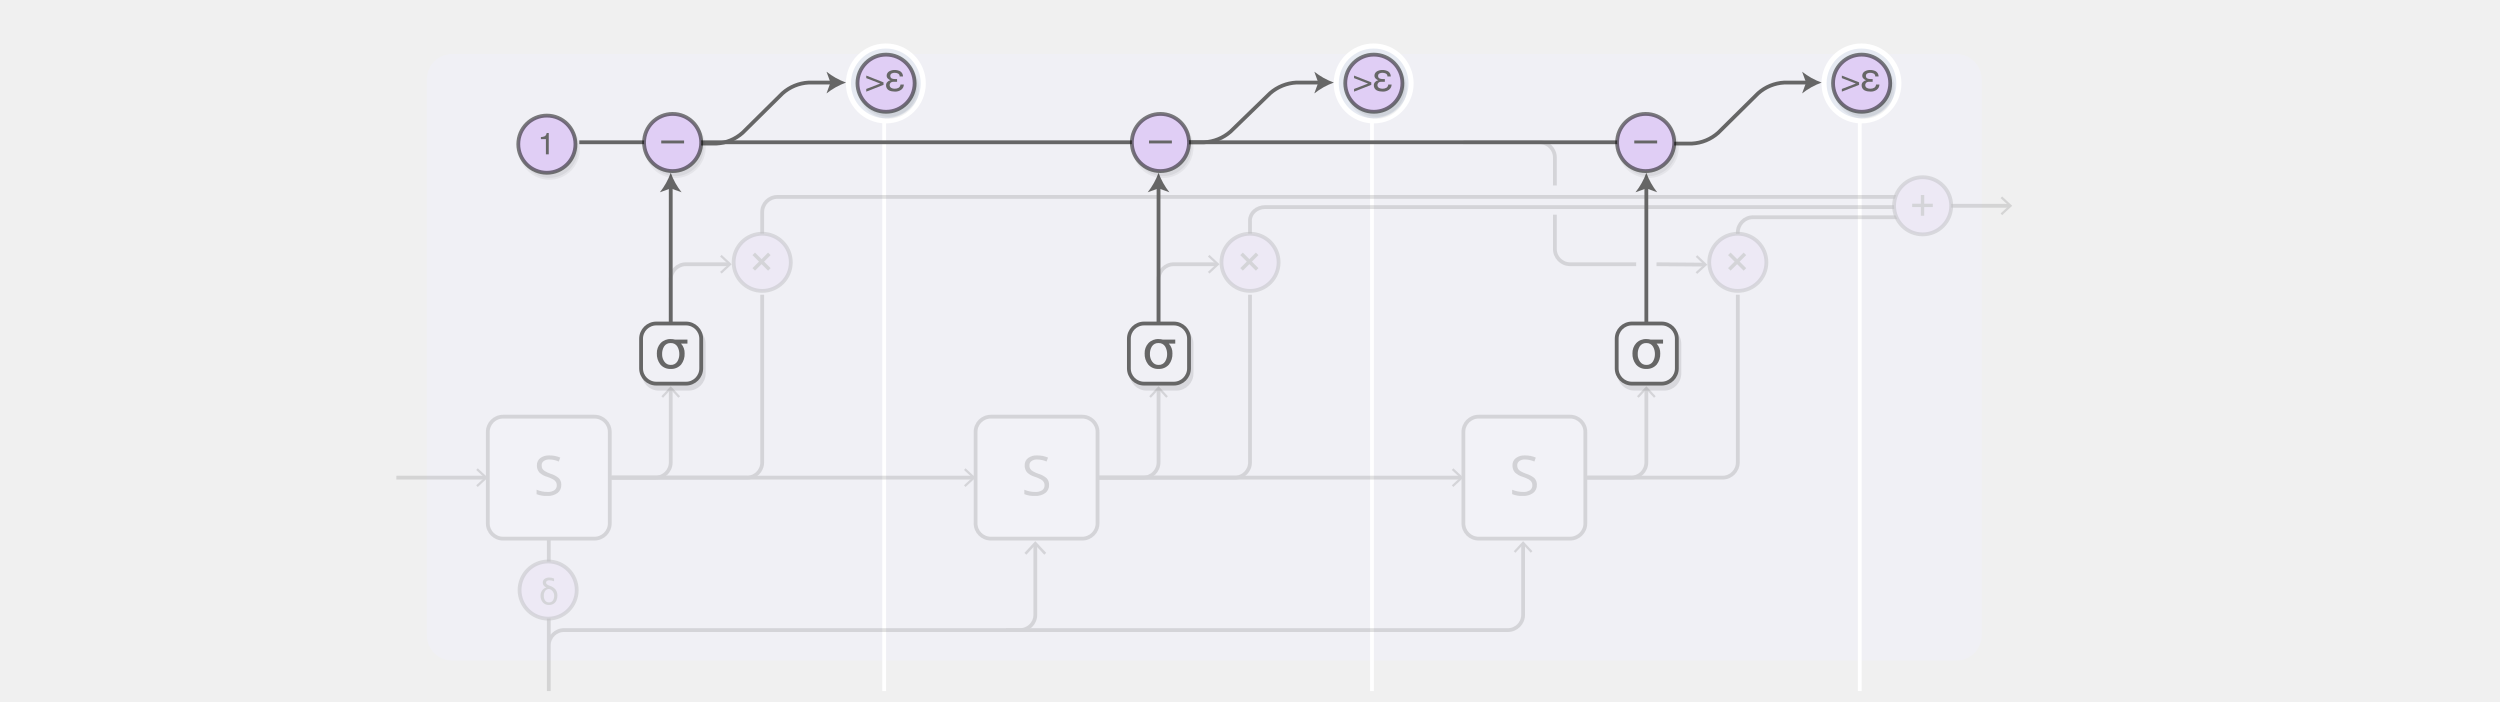
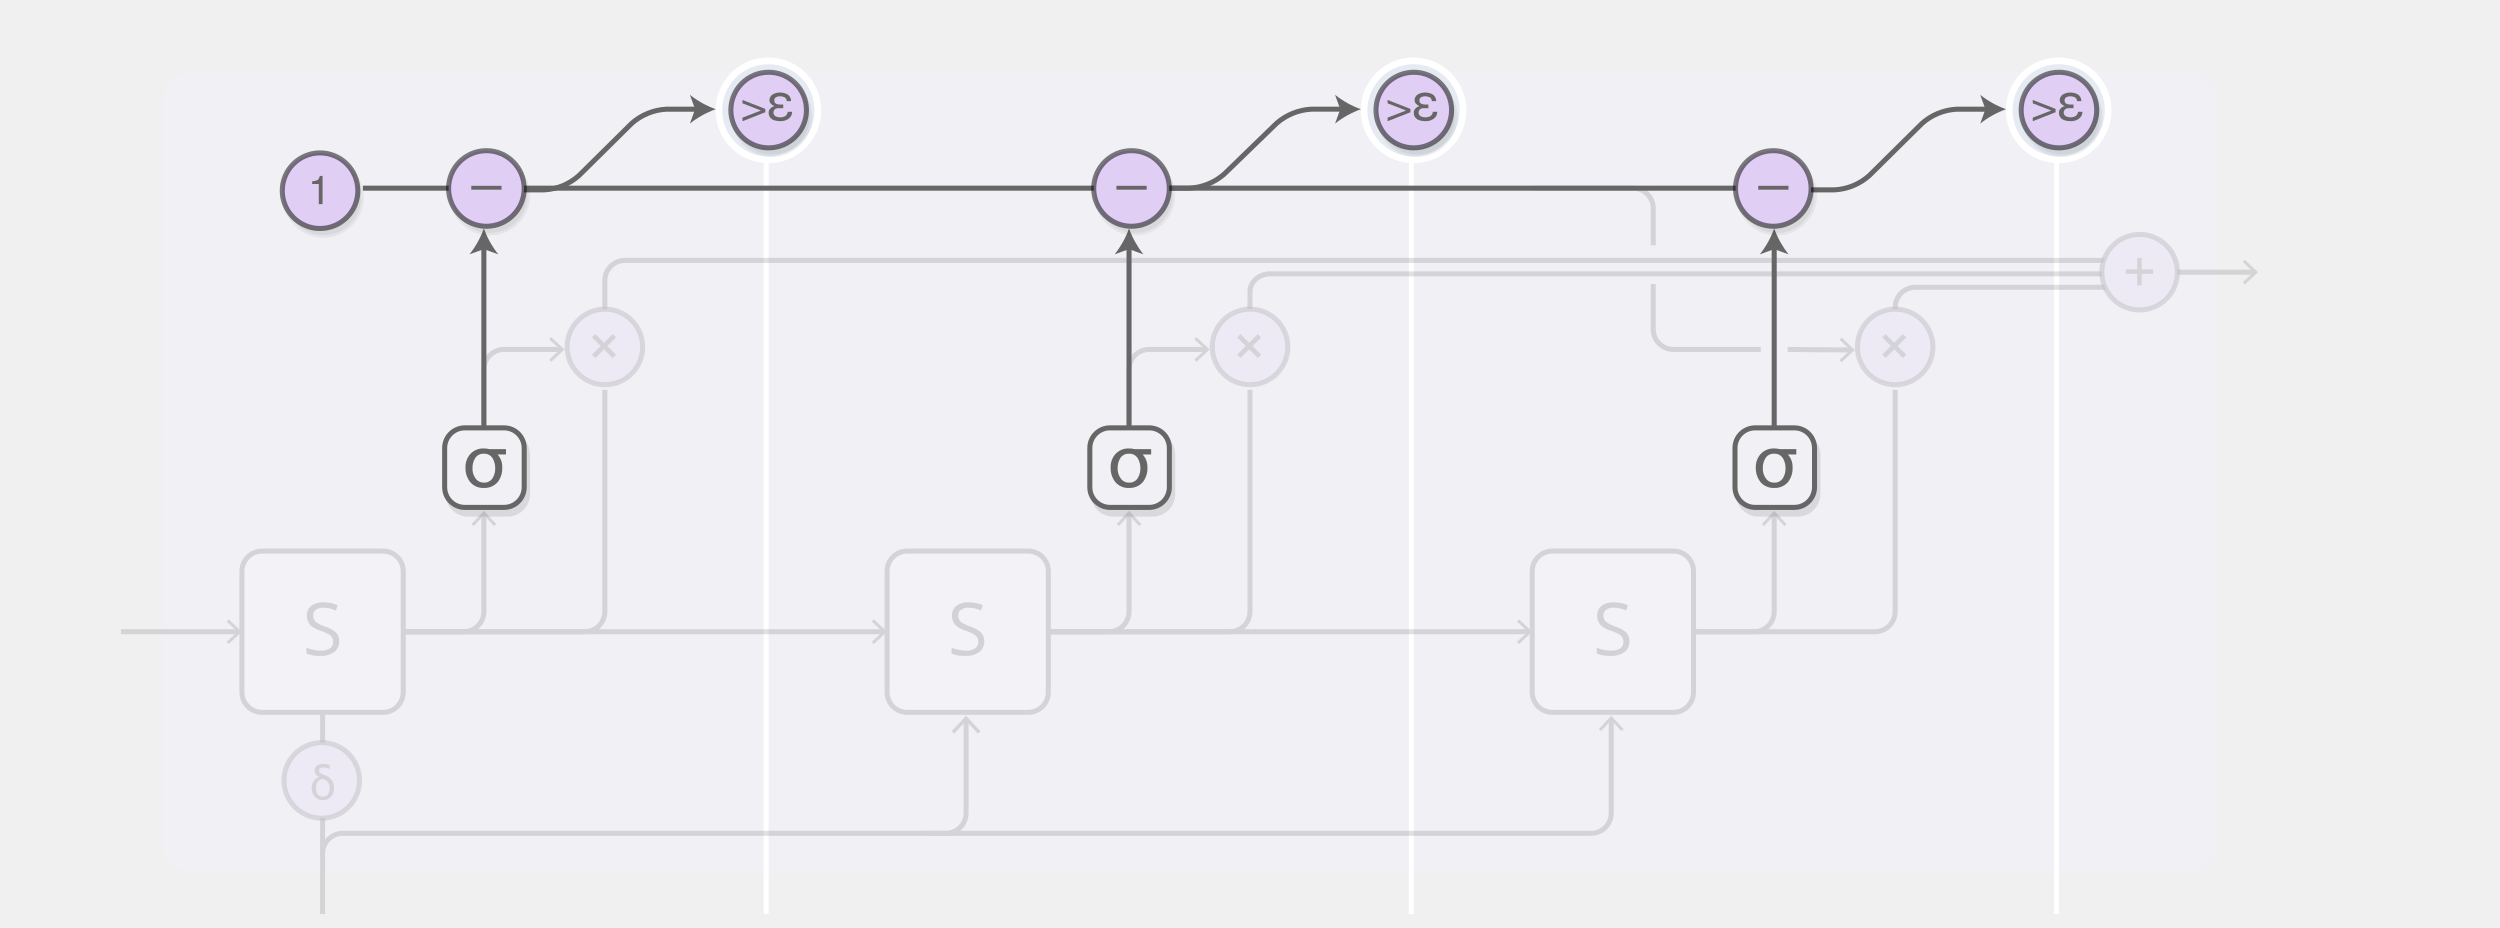
- <svg xmlns="http://www.w3.org/2000/svg" xmlns:xlink="http://www.w3.org/1999/xlink" id="background" width="984" height="276" viewBox="0 0 984 276">
+ <svg xmlns="http://www.w3.org/2000/svg" xmlns:xlink="http://www.w3.org/1999/xlink" id="background" viewBox="0 0 744 276">
  <defs>
    <symbol id="op-bg" data-name="op-bg" viewBox="0 0 24 24">
      <circle cx="12" cy="12" r="11.25" fill="#e0cef5" stroke="#000" stroke-miterlimit="10" stroke-opacity="0.5" stroke-width="1.5" />
    </symbol>
    <symbol id="op-sum" data-name="op-sum" viewBox="0 0 24 24">
      <use id="op-bg-3" data-name="op-bg" width="24" height="24" xlink:href="#op-bg" />
      <path d="M7.88,12.5V11.18h3.41V7.75h1.34v3.43H16V12.5H12.62v3.42H11.29V12.5H7.88Z" fill="#666" />
    </symbol>
    <symbol id="op-x" data-name="op-x" viewBox="0 0 24 24">
      <use id="op-bg-6" data-name="op-bg" width="24" height="24" xlink:href="#op-bg" />
      <path d="M9.16,15.28l-1-1,2.56-2.56L8.16,9.16l1-1,2.58,2.58L14.3,8.17l1,1-2.56,2.56,2.57,2.57-1,1-2.57-2.57Z" fill="#666" />
    </symbol>
    <symbol id="rnn-bg" data-name="rnn-bg" viewBox="0 0 49.5 49.5">
      <rect x="0.75" y="0.75" width="48" height="48" rx="6" ry="6" fill="#fff" fill-opacity="0.8" stroke="#666" stroke-width="1.5" />
    </symbol>
    <symbol id="rnn-s" data-name="rnn-s" viewBox="0 0 49.5 49.5">
      <use id="rnn-bg-3" data-name="rnn-bg" width="49.5" height="49.5" xlink:href="#rnn-bg" />
      <path d="M29.68,27.61a3.81,3.81,0,0,1-1.49,3.2,6.46,6.46,0,0,1-4,1.15,10.1,10.1,0,0,1-4.25-.71V29.51a11.16,11.16,0,0,0,2.08.64,10.92,10.92,0,0,0,2.23.23,4.49,4.49,0,0,0,2.72-.69,2.25,2.25,0,0,0,.92-1.91,2.45,2.45,0,0,0-.32-1.32,3,3,0,0,0-1.08-1,15.14,15.14,0,0,0-2.31-1A7.38,7.38,0,0,1,21,22.68a4.06,4.06,0,0,1-.93-2.77A3.45,3.45,0,0,1,21.45,17,5.61,5.61,0,0,1,25,16a10.54,10.54,0,0,1,4.26.85l-0.56,1.57A9.63,9.63,0,0,0,25,17.6a3.62,3.62,0,0,0-2.24.62,2,2,0,0,0-.81,1.71,2.62,2.62,0,0,0,.3,1.32,2.8,2.8,0,0,0,1,.95,12.47,12.47,0,0,0,2.16,1A8.56,8.56,0,0,1,28.76,25,3.68,3.68,0,0,1,29.68,27.61Z" fill="#5b5b5b" />
    </symbol>
    <symbol id="op-sum_2" data-name="op-sum 2" viewBox="0 0 24 24">
      <use width="24" height="24" xlink:href="#op-bg" />
      <path d="M9.88,9.08a1.77,1.77,0,0,1,.69-1.47,3,3,0,0,1,1.89-.54,4.84,4.84,0,0,1,1.87.38v1.1a5.22,5.22,0,0,0-1.88-.4,1.57,1.57,0,0,0-.93.25,0.78,0.78,0,0,0-.35.67q0,0.74,1.51,1.26a4.6,4.6,0,0,1,2.22,1.44A3.75,3.75,0,0,1,15.64,14v0.27a4.23,4.23,0,0,1-.4,1.87,3,3,0,0,1-1.15,1.28,3.29,3.29,0,0,1-1.74.45,3.08,3.08,0,0,1-2.42-1A3.86,3.86,0,0,1,9,14.22V14.13a3.42,3.42,0,0,1,.64-2A2.76,2.76,0,0,1,11.29,11v0a2.36,2.36,0,0,1-1-.75A1.76,1.76,0,0,1,9.88,9.08Zm0.42,5.2a3,3,0,0,0,.55,1.89,1.8,1.8,0,0,0,1.49.69,1.79,1.79,0,0,0,1.48-.69,3.23,3.23,0,0,0,.55-2,2.67,2.67,0,0,0-.58-1.67,2.35,2.35,0,0,0-1.43-.92,1.81,1.81,0,0,0-1.49.7A3.19,3.19,0,0,0,10.3,14.28Z" fill="#666" />
    </symbol>
    <symbol id="op-halo" data-name="op-halo" viewBox="0 0 31.45 31.45">
      <circle cx="15.73" cy="15.73" r="14.73" fill="#e6eaf2" stroke="#fff" stroke-miterlimit="10" stroke-width="2" />
    </symbol>
    <symbol id="op-sum_5" data-name="op-sum 5" viewBox="0 0 24 24">
      <use id="op-bg-17" data-name="op-bg" width="24" height="24" xlink:href="#op-bg" />
      <g>
        <path d="M11,12.65L4.21,15.32V14.26l5.51-2.12L4.21,10V9L11,11.66v1Z" fill="#666" />
        <path d="M16.34,11.45H15.48q-0.37,0-.73,0a1.84,1.84,0,0,0-.66.17,1,1,0,0,0-.46.42,1.19,1.19,0,0,0-.21.73,1.13,1.13,0,0,0,.2.67,1.4,1.4,0,0,0,.46.43,2.73,2.73,0,0,0,1.33.3,3,3,0,0,0,1.54-.37,1.66,1.66,0,0,0,.73-1.28H19a2.55,2.55,0,0,1-1.09,2.09,4,4,0,0,1-2.32.7,7.39,7.39,0,0,1-1.28-.11,4.23,4.23,0,0,1-1.17-.38A2.21,2.21,0,0,1,12,12.79a1.72,1.72,0,0,1,.55-1.3,2.33,2.33,0,0,1,1.2-.66v0a2.71,2.71,0,0,1-1.07-.69A1.56,1.56,0,0,1,12.24,9a1.8,1.8,0,0,1,.3-1,2,2,0,0,1,.74-0.69,4.19,4.19,0,0,1,2-.52,4.65,4.65,0,0,1,2.34.55,2.37,2.37,0,0,1,1.05,2H17.36a1.21,1.21,0,0,0-.64-1.15,3.21,3.21,0,0,0-1.36-.29,2.53,2.53,0,0,0-1.1.24,1,1,0,0,0-.58,1,1,1,0,0,0,.58,1,2.79,2.79,0,0,0,1.2.22h0.88v1.16Z" fill="#666" />
      </g>
    </symbol>
    <symbol id="op-sum_3" data-name="op-sum 3" viewBox="0 0 24 24">
      <use id="op-bg-20" data-name="op-bg" width="24" height="24" xlink:href="#op-bg" />
      <path d="M9.65,10V9.21a4.3,4.3,0,0,0,1.59-.37,1.83,1.83,0,0,0,.67-1.23h0.83V16H11.62V10h-2Z" fill="#666" />
    </symbol>
    <symbol id="op-sum_4" data-name="op-sum 4" viewBox="0 0 24 24">
      <use id="op-bg-29" data-name="op-bg" width="24" height="24" xlink:href="#op-bg" />
      <path d="M7.51,11.21h9v1.15h-9V11.21Z" fill="#666" />
    </symbol>
    <symbol id="rnn-sigma" data-name="rnn-sigma" viewBox="0 0 25.17 25.17">
      <rect x="0.75" y="0.75" width="23.67" height="23.67" rx="6" ry="6" fill="#f0f0f5" stroke="#666" stroke-width="1.5" />
      <path d="M19,8.67H16.48a5.39,5.39,0,0,1,1.41,3.87,6.62,6.62,0,0,1-1.37,4.36,5.13,5.13,0,0,1-4.11,1.73,5,5,0,0,1-4.09-1.78,6.66,6.66,0,0,1-1.37-4.32,5.73,5.73,0,0,1,1.5-4.07,5.22,5.22,0,0,1,4-1.58,6.18,6.18,0,0,1,1.67.21H19V8.67ZM15.8,12.78a5.89,5.89,0,0,0-.74-2.92,2.87,2.87,0,0,0-2.65-1.41A2.86,2.86,0,0,0,9.8,9.79a5.53,5.53,0,0,0-.77,3,4.82,4.82,0,0,0,.91,3,2.89,2.89,0,0,0,2.47,1.26A2.88,2.88,0,0,0,15,15.74,5.37,5.37,0,0,0,15.8,12.78Z" fill="#666" />
    </symbol>
  </defs>
-   <rect x="168" y="21.25" width="612" height="238.75" rx="10" ry="10" fill="#f0f0f5" />
-   <line x1="348" y1="47" x2="348" y2="272" stroke="#fff" stroke-miterlimit="10" stroke-width="1.5" />
-   <line x1="540" y1="47" x2="540" y2="272" stroke="#fff" stroke-miterlimit="10" stroke-width="1.5" />
-   <line x1="732" y1="47" x2="732" y2="272" stroke="#fff" stroke-miterlimit="10" stroke-width="1.5" />
+   <rect x="48" y="21.25" width="612" height="238.75" rx="10" ry="10" fill="#f0f0f5" />
+   <line x1="228" y1="47" x2="228" y2="272" stroke="#fff" stroke-miterlimit="10" stroke-width="1.5" />
+   <line x1="420" y1="47" x2="420" y2="272" stroke="#fff" stroke-miterlimit="10" stroke-width="1.5" />
+   <line x1="612" y1="47" x2="612" y2="272" stroke="#fff" stroke-miterlimit="10" stroke-width="1.5" />
  <g opacity="0.2">
    <g>
-       <path d="M396,248H593.5a6,6,0,0,0,6-6V214" fill="none" stroke="#666" stroke-miterlimit="10" stroke-width="1.5" />
-       <polygon points="603.18 216.96 602.52 217.57 599.5 214.32 596.48 217.57 595.82 216.96 599.5 213 603.18 216.96" fill="#666" />
-     </g>
-     <g>
-       <path d="M407.5,214.14V242a6,6,0,0,1-6,6H222a6,6,0,0,0-6,6v18h0V212" fill="none" stroke="#666" stroke-miterlimit="10" stroke-width="1.5" />
-       <polygon points="403.21 217.62 403.98 218.33 407.5 214.54 411.02 218.33 411.79 217.62 407.5 213 403.21 217.62" fill="#666" />
-     </g>
-     <g>
-       <line x1="156" y1="188" x2="191.02" y2="188" fill="none" stroke="#666" stroke-miterlimit="10" stroke-width="1.5" />
-       <polygon points="188.04 191.68 187.43 191.02 190.68 188 187.43 184.98 188.04 184.32 192 188 188.04 191.68" fill="#666" />
-     </g>
-     <g>
-       <line x1="762" y1="81" x2="791.02" y2="81" fill="none" stroke="#666" stroke-miterlimit="10" stroke-width="1.5" />
-       <polygon points="788.04 84.68 787.43 84.02 790.68 81 787.43 77.98 788.04 77.32 792 81 788.04 84.68" fill="#666" />
-     </g>
-     <g>
-       <line x1="240" y1="188" x2="383.02" y2="188" fill="none" stroke="#666" stroke-miterlimit="10" stroke-width="1.5" />
-       <polygon points="380.04 191.68 379.43 191.02 382.68 188 379.43 184.98 380.04 184.32 384 188 380.04 191.68" fill="#666" />
-     </g>
-     <g>
-       <line x1="432" y1="188" x2="575.02" y2="188" fill="none" stroke="#666" stroke-miterlimit="10" stroke-width="1.5" />
-       <polygon points="572.04 191.68 571.43 191.02 574.68 188 571.43 184.98 572.04 184.32 576 188 572.04 191.68" fill="#666" />
-     </g>
-     <g>
-       <path d="M240,188h18a6,6,0,0,0,6-6V153" fill="none" stroke="#666" stroke-miterlimit="10" stroke-width="1.5" />
-       <polygon points="267.68 155.96 267.02 156.57 264 153.32 260.98 156.57 260.32 155.96 264 152 267.68 155.96" fill="#666" />
-     </g>
-     <g>
-       <path d="M432,188h18a6,6,0,0,0,6-6V153" fill="none" stroke="#666" stroke-miterlimit="10" stroke-width="1.5" />
-       <polygon points="459.68 155.96 459.02 156.57 456 153.32 452.98 156.57 452.32 155.96 456 152 459.68 155.96" fill="#666" />
-     </g>
-     <g>
-       <path d="M624,188h18a6,6,0,0,0,6-6V153" fill="none" stroke="#666" stroke-miterlimit="10" stroke-width="1.5" />
-       <polygon points="651.68 155.96 651.02 156.57 648 153.32 644.98 156.57 644.32 155.96 648 152 651.68 155.96" fill="#666" />
-     </g>
-     <path d="M240,188h54a6,6,0,0,0,6-6V116" fill="none" stroke="#666" stroke-miterlimit="10" stroke-width="1.5" />
-     <path d="M432,188h54a6,6,0,0,0,6-6V116" fill="none" stroke="#666" stroke-miterlimit="10" stroke-width="1.5" />
-     <path d="M624,188h54a6,6,0,0,0,6-6V116" fill="none" stroke="#666" stroke-miterlimit="10" stroke-width="1.5" />
-     <g>
-       <path d="M264,140V110a6,6,0,0,1,6-6h17" fill="none" stroke="#666" stroke-miterlimit="10" stroke-width="1.5" />
-       <polygon points="284.04 107.68 283.43 107.02 286.68 104 283.43 100.98 284.04 100.32 288 104 284.04 107.68" fill="#666" />
-     </g>
-     <g>
-       <path d="M456,140V110a6,6,0,0,1,6-6h17" fill="none" stroke="#666" stroke-miterlimit="10" stroke-width="1.5" />
-       <polygon points="476.04 107.68 475.43 107.02 478.68 104 475.43 100.98 476.04 100.32 480 104 476.04 107.68" fill="#666" />
-     </g>
-     <path d="M300,92V83.5a6,6,0,0,1,6-6H756" fill="none" stroke="#666" stroke-miterlimit="10" stroke-width="1.5" />
-     <path d="M492,92V86.75c0-2.89,2.7-5.25,6-5.25H756" fill="none" stroke="#666" stroke-miterlimit="10" stroke-width="1.5" />
-     <path d="M684,107V91.5a6,6,0,0,1,6-6h66" fill="none" stroke="#666" stroke-miterlimit="10" stroke-width="1.5" />
-     <g>
-       <line x1="652" y1="104" x2="671.02" y2="104.16" fill="none" stroke="#666" stroke-miterlimit="10" stroke-width="1.5" />
-       <polygon points="668.01 107.81 667.4 107.15 670.68 104.15 667.45 101.11 668.07 100.45 672 104.17 668.01 107.81" fill="#666" />
-     </g>
-     <path d="M612,84.5V98a6,6,0,0,0,6,6h26" fill="none" stroke="#666" stroke-miterlimit="10" stroke-width="1.5" />
-     <path d="M576,56h30a6,6,0,0,1,6,6V73" fill="none" stroke="#666" stroke-miterlimit="10" stroke-width="1.5" />
-     <use id="op-sum-3" data-name="op-sum" width="24" height="24" transform="translate(744.75 69)" xlink:href="#op-sum" />
-     <use width="24" height="24" transform="translate(288.01 91.25)" xlink:href="#op-x" />
-     <use width="49.5" height="49.5" transform="translate(191.25 163.25)" xlink:href="#rnn-s" />
-     <use width="24" height="24" transform="translate(480.01 91.25)" xlink:href="#op-x" />
-     <use width="49.5" height="49.5" transform="translate(383.24 163.25)" xlink:href="#rnn-s" />
-     <use id="op-x-7" data-name="op-x" width="24" height="24" transform="translate(672 91.25)" xlink:href="#op-x" />
-     <use width="49.5" height="49.5" transform="translate(575.24 163.25)" xlink:href="#rnn-s" />
-     <use width="24" height="24" transform="translate(203.75 220.25)" xlink:href="#op-sum_2" />
-   </g>
-   <line x1="228" y1="56" x2="648" y2="56" fill="none" stroke="#666" stroke-miterlimit="10" stroke-width="1.5" />
-   <use id="op-halo-3" data-name="op-halo" width="31.45" height="31.45" transform="translate(332.94 17.11)" xlink:href="#op-halo" />
-   <use id="op-halo-6" data-name="op-halo" width="31.45" height="31.45" transform="translate(524.94 17.11)" xlink:href="#op-halo" />
-   <use id="op-halo-9" data-name="op-halo" width="31.45" height="31.45" transform="translate(716.94 17.11)" xlink:href="#op-halo" />
-   <g>
-     <g opacity="0.1">
-       <circle cx="349.75" cy="34.75" r="11.25" />
-       <circle cx="349.75" cy="34.75" r="11.25" fill="none" stroke="#000" stroke-miterlimit="10" stroke-width="1.5" opacity="0.5" />
-       <path d="M348.71,35.39L342,38.07V37l5.51-2.12L342,32.78V31.72l6.75,2.68v1Z" />
-       <path d="M354.09,34.2h-0.85q-0.37,0-.73,0a1.84,1.84,0,0,0-.66.17,1,1,0,0,0-.46.42,1.19,1.19,0,0,0-.21.73,1.13,1.13,0,0,0,.2.67,1.4,1.4,0,0,0,.46.43,2.73,2.73,0,0,0,1.33.3,3,3,0,0,0,1.54-.37,1.66,1.66,0,0,0,.73-1.28h1.34a2.55,2.55,0,0,1-1.09,2.09,4,4,0,0,1-2.32.7,7.39,7.39,0,0,1-1.28-.11,4.23,4.23,0,0,1-1.17-.38,2.21,2.21,0,0,1-1.18-2.08,1.72,1.72,0,0,1,.55-1.3,2.33,2.33,0,0,1,1.2-.66v0a2.71,2.71,0,0,1-1.07-.69,1.56,1.56,0,0,1-.43-1.14,1.8,1.8,0,0,1,.3-1A2,2,0,0,1,351,30a4.19,4.19,0,0,1,2-.52,4.65,4.65,0,0,1,2.34.55,2.37,2.37,0,0,1,1.05,2h-1.34a1.21,1.21,0,0,0-.64-1.15,3.21,3.21,0,0,0-1.36-.29,2.53,2.53,0,0,0-1.1.24,1,1,0,0,0-.58,1,1,1,0,0,0,.58,1,2.79,2.79,0,0,0,1.2.22h0.88V34.2Z" />
-     </g>
-     <use width="24" height="24" transform="translate(336.75 20.75)" xlink:href="#op-sum_5" />
-   </g>
-   <g>
-     <g opacity="0.1">
-       <circle cx="216.25" cy="58.75" r="11.25" />
-       <circle cx="216.25" cy="58.75" r="11.25" fill="none" stroke="#000" stroke-miterlimit="10" stroke-width="1.5" opacity="0.5" />
-       <path d="M213.9,56.77V56a4.3,4.3,0,0,0,1.59-.37,1.83,1.83,0,0,0,.67-1.23H217v8.36h-1.12V56.77h-2Z" />
-     </g>
-     <use width="24" height="24" transform="translate(203.25 44.75)" xlink:href="#op-sum_3" />
-   </g>
-   <g>
-     <g opacity="0.1">
-       <circle cx="541.74" cy="34.75" r="11.25" />
-       <circle cx="541.74" cy="34.75" r="11.25" fill="none" stroke="#000" stroke-miterlimit="10" stroke-width="1.5" opacity="0.5" />
-       <path d="M540.71,35.39L534,38.07V37l5.51-2.12L534,32.78V31.72l6.75,2.68v1Z" />
-       <path d="M546.08,34.2h-0.85q-0.37,0-.73,0a1.84,1.84,0,0,0-.66.17,1,1,0,0,0-.46.42,1.19,1.19,0,0,0-.21.73,1.13,1.13,0,0,0,.2.67,1.4,1.4,0,0,0,.46.43,2.73,2.73,0,0,0,1.33.3,3,3,0,0,0,1.54-.37,1.66,1.66,0,0,0,.73-1.28h1.34a2.55,2.55,0,0,1-1.09,2.09,4,4,0,0,1-2.32.7,7.39,7.39,0,0,1-1.28-.11,4.23,4.23,0,0,1-1.17-.38,2.21,2.21,0,0,1-1.18-2.08,1.72,1.72,0,0,1,.55-1.3,2.33,2.33,0,0,1,1.2-.66v0a2.71,2.71,0,0,1-1.07-.69,1.56,1.56,0,0,1-.43-1.14,1.8,1.8,0,0,1,.3-1A2,2,0,0,1,543,30a4.19,4.19,0,0,1,2-.52,4.65,4.65,0,0,1,2.34.55,2.37,2.37,0,0,1,1.05,2H547.1a1.21,1.21,0,0,0-.64-1.15,3.21,3.21,0,0,0-1.36-.29,2.53,2.53,0,0,0-1.1.24,1,1,0,0,0-.58,1,1,1,0,0,0,.58,1,2.79,2.79,0,0,0,1.2.22h0.88V34.2Z" />
-     </g>
-     <use width="24" height="24" transform="translate(528.74 20.75)" xlink:href="#op-sum_5" />
-   </g>
-   <g>
-     <g opacity="0.1">
-       <circle cx="733.74" cy="34.75" r="11.25" />
-       <circle cx="733.74" cy="34.75" r="11.25" fill="none" stroke="#000" stroke-miterlimit="10" stroke-width="1.5" opacity="0.5" />
-       <path d="M732.7,35.39l-6.75,2.67V37l5.51-2.12-5.51-2.11V31.72l6.75,2.68v1Z" />
-       <path d="M738.07,34.2h-0.85q-0.37,0-.73,0a1.84,1.84,0,0,0-.66.17,1,1,0,0,0-.46.42,1.19,1.19,0,0,0-.21.73,1.13,1.13,0,0,0,.2.67,1.4,1.4,0,0,0,.46.43,2.73,2.73,0,0,0,1.33.3,3,3,0,0,0,1.54-.37,1.66,1.66,0,0,0,.73-1.28h1.34a2.55,2.55,0,0,1-1.09,2.09,4,4,0,0,1-2.32.7,7.39,7.39,0,0,1-1.28-.11,4.23,4.23,0,0,1-1.17-.38,2.21,2.21,0,0,1-1.18-2.08,1.72,1.72,0,0,1,.55-1.3,2.33,2.33,0,0,1,1.2-.66v0a2.71,2.71,0,0,1-1.07-.69,1.56,1.56,0,0,1-.43-1.14,1.8,1.8,0,0,1,.3-1A2,2,0,0,1,735,30a4.19,4.19,0,0,1,2-.52,4.65,4.65,0,0,1,2.34.55,2.37,2.37,0,0,1,1.05,2H739.1a1.21,1.21,0,0,0-.64-1.15,3.21,3.21,0,0,0-1.36-.29,2.53,2.53,0,0,0-1.1.24,1,1,0,0,0-.58,1,1,1,0,0,0,.58,1,2.79,2.79,0,0,0,1.2.22h0.88V34.2Z" />
-     </g>
-     <use width="24" height="24" transform="translate(720.74 20.75)" xlink:href="#op-sum_5" />
-   </g>
-   <g>
-     <line x1="264" y1="140" x2="264" y2="73.43" fill="none" stroke="#666" stroke-miterlimit="10" stroke-width="1.5" />
-     <path d="M264,68a27.2,27.2,0,0,0,4.28,7.69L264,74.14l-4.28,1.55A27.17,27.17,0,0,0,264,68Z" fill="#666" />
-   </g>
-   <g>
-     <line x1="456" y1="140" x2="456" y2="73.43" fill="none" stroke="#666" stroke-miterlimit="10" stroke-width="1.5" />
-     <path d="M456,68a27.2,27.2,0,0,0,4.28,7.69L456,74.14l-4.28,1.55A27.18,27.18,0,0,0,456,68Z" fill="#666" />
-   </g>
-   <g>
-     <line x1="648" y1="140" x2="648" y2="73.43" fill="none" stroke="#666" stroke-miterlimit="10" stroke-width="1.5" />
-     <path d="M648,68a27.2,27.2,0,0,0,4.28,7.69L648,74.14l-4.28,1.55A27.18,27.18,0,0,0,648,68Z" fill="#666" />
-   </g>
-   <g>
-     <path d="M264,56.5h18a16.83,16.83,0,0,0,10.26-4.22L308,36.72a16.83,16.83,0,0,1,10.26-4.22h9.32" fill="none" stroke="#666" stroke-miterlimit="10" stroke-width="1.5" />
-     <path d="M333,32.5a27.2,27.2,0,0,0-7.69,4.28l1.55-4.28-1.55-4.28A27.17,27.17,0,0,0,333,32.5Z" fill="#666" />
-   </g>
-   <g>
-     <path d="M456,56h18a17.11,17.11,0,0,0,10.31-4.18l15.63-15.15a17.11,17.11,0,0,1,10.31-4.18h9.32" fill="none" stroke="#666" stroke-miterlimit="10" stroke-width="1.5" />
-     <path d="M525,32.5a27.2,27.2,0,0,0-7.69,4.28l1.55-4.28-1.55-4.28A27.17,27.17,0,0,0,525,32.5Z" fill="#666" />
-   </g>
-   <g>
-     <path d="M648,56.5h18a16.83,16.83,0,0,0,10.26-4.22L692,36.72a16.83,16.83,0,0,1,10.26-4.22h9.32" fill="none" stroke="#666" stroke-miterlimit="10" stroke-width="1.5" />
-     <path d="M717,32.5a27.2,27.2,0,0,0-7.69,4.28l1.55-4.28-1.55-4.28A27.17,27.17,0,0,0,717,32.5Z" fill="#666" />
-   </g>
-   <g>
-     <g opacity="0.1">
-       <circle cx="265.75" cy="58.09" r="11.25" />
-       <circle cx="265.75" cy="58.09" r="11.25" fill="none" stroke="#000" stroke-miterlimit="10" stroke-width="1.5" opacity="0.5" />
-       <path d="M261.26,57.3h9v1.15h-9V57.3Z" />
-     </g>
-     <use width="24" height="24" transform="translate(252.75 44.09)" xlink:href="#op-sum_4" />
-   </g>
-   <g>
-     <g opacity="0.1">
-       <circle cx="648.74" cy="58.09" r="11.25" />
-       <circle cx="648.74" cy="58.09" r="11.25" fill="none" stroke="#000" stroke-miterlimit="10" stroke-width="1.5" opacity="0.5" />
-       <path d="M644.25,57.3h9v1.15h-9V57.3Z" />
-     </g>
-     <use width="24" height="24" transform="translate(635.74 44.09)" xlink:href="#op-sum_4" />
+       <path d="M276,248H473.5a6,6,0,0,0,6-6V214" fill="none" stroke="#666" stroke-miterlimit="10" stroke-width="1.5" />
+       <polygon points="483.18 216.96 482.52 217.57 479.5 214.32 476.48 217.57 475.82 216.96 479.5 213 483.18 216.96" fill="#666" />
+     </g>
+     <g>
+       <path d="M287.5,214.14V242a6,6,0,0,1-6,6H102a6,6,0,0,0-6,6v18h0V212" fill="none" stroke="#666" stroke-miterlimit="10" stroke-width="1.5" />
+       <polygon points="283.21 217.62 283.98 218.33 287.5 214.54 291.02 218.33 291.79 217.62 287.5 213 283.21 217.62" fill="#666" />
+     </g>
+     <g>
+       <line x1="36" y1="188" x2="71.02" y2="188" fill="none" stroke="#666" stroke-miterlimit="10" stroke-width="1.5" />
+       <polygon points="68.04 191.68 67.43 191.02 70.68 188 67.43 184.98 68.04 184.32 72 188 68.04 191.68" fill="#666" />
+     </g>
+     <g>
+       <line x1="642" y1="81" x2="671.02" y2="81" fill="none" stroke="#666" stroke-miterlimit="10" stroke-width="1.5" />
+       <polygon points="668.04 84.68 667.43 84.02 670.68 81 667.43 77.98 668.04 77.32 672 81 668.04 84.68" fill="#666" />
+     </g>
+     <g>
+       <line x1="120" y1="188" x2="263.02" y2="188" fill="none" stroke="#666" stroke-miterlimit="10" stroke-width="1.5" />
+       <polygon points="260.04 191.68 259.43 191.02 262.68 188 259.43 184.98 260.04 184.32 264 188 260.04 191.68" fill="#666" />
+     </g>
+     <g>
+       <line x1="312" y1="188" x2="455.02" y2="188" fill="none" stroke="#666" stroke-miterlimit="10" stroke-width="1.5" />
+       <polygon points="452.04 191.68 451.43 191.02 454.68 188 451.43 184.98 452.04 184.32 456 188 452.04 191.68" fill="#666" />
+     </g>
+     <g>
+       <path d="M120,188h18a6,6,0,0,0,6-6V153" fill="none" stroke="#666" stroke-miterlimit="10" stroke-width="1.5" />
+       <polygon points="147.68 155.96 147.02 156.57 144 153.32 140.98 156.57 140.32 155.96 144 152 147.68 155.96" fill="#666" />
+     </g>
+     <g>
+       <path d="M312,188h18a6,6,0,0,0,6-6V153" fill="none" stroke="#666" stroke-miterlimit="10" stroke-width="1.5" />
+       <polygon points="339.68 155.96 339.02 156.57 336 153.32 332.98 156.57 332.32 155.96 336 152 339.68 155.96" fill="#666" />
+     </g>
+     <g>
+       <path d="M504,188h18a6,6,0,0,0,6-6V153" fill="none" stroke="#666" stroke-miterlimit="10" stroke-width="1.5" />
+       <polygon points="531.68 155.96 531.02 156.57 528 153.32 524.98 156.57 524.32 155.96 528 152 531.68 155.96" fill="#666" />
+     </g>
+     <path d="M120,188h54a6,6,0,0,0,6-6V116" fill="none" stroke="#666" stroke-miterlimit="10" stroke-width="1.5" />
+     <path d="M312,188h54a6,6,0,0,0,6-6V116" fill="none" stroke="#666" stroke-miterlimit="10" stroke-width="1.5" />
+     <path d="M504,188h54a6,6,0,0,0,6-6V116" fill="none" stroke="#666" stroke-miterlimit="10" stroke-width="1.5" />
+     <g>
+       <path d="M144,140V110a6,6,0,0,1,6-6h17" fill="none" stroke="#666" stroke-miterlimit="10" stroke-width="1.5" />
+       <polygon points="164.04 107.68 163.43 107.02 166.68 104 163.43 100.98 164.04 100.32 168 104 164.04 107.68" fill="#666" />
+     </g>
+     <g>
+       <path d="M336,140V110a6,6,0,0,1,6-6h17" fill="none" stroke="#666" stroke-miterlimit="10" stroke-width="1.5" />
+       <polygon points="356.04 107.68 355.43 107.02 358.68 104 355.43 100.98 356.04 100.32 360 104 356.04 107.68" fill="#666" />
+     </g>
+     <path d="M180,92V83.5a6,6,0,0,1,6-6H636" fill="none" stroke="#666" stroke-miterlimit="10" stroke-width="1.5" />
+     <path d="M372,92V86.75c0-2.89,2.7-5.25,6-5.25H636" fill="none" stroke="#666" stroke-miterlimit="10" stroke-width="1.5" />
+     <path d="M564,107V91.5a6,6,0,0,1,6-6h66" fill="none" stroke="#666" stroke-miterlimit="10" stroke-width="1.5" />
+     <g>
+       <line x1="532" y1="104" x2="551.02" y2="104.16" fill="none" stroke="#666" stroke-miterlimit="10" stroke-width="1.5" />
+       <polygon points="548.01 107.81 547.4 107.15 550.68 104.15 547.45 101.11 548.07 100.45 552 104.17 548.01 107.81" fill="#666" />
+     </g>
+     <path d="M492,84.5V98a6,6,0,0,0,6,6h26" fill="none" stroke="#666" stroke-miterlimit="10" stroke-width="1.5" />
+     <path d="M456,56h30a6,6,0,0,1,6,6V73" fill="none" stroke="#666" stroke-miterlimit="10" stroke-width="1.5" />
+     <use id="op-sum-3" data-name="op-sum" width="24" height="24" transform="translate(624.75 69)" xlink:href="#op-sum" />
+     <use width="24" height="24" transform="translate(168.01 91.25)" xlink:href="#op-x" />
+     <use width="49.5" height="49.5" transform="translate(71.25 163.25)" xlink:href="#rnn-s" />
+     <use width="24" height="24" transform="translate(360.01 91.25)" xlink:href="#op-x" />
+     <use width="49.5" height="49.5" transform="translate(263.24 163.25)" xlink:href="#rnn-s" />
+     <use id="op-x-7" data-name="op-x" width="24" height="24" transform="translate(552 91.25)" xlink:href="#op-x" />
+     <use width="49.5" height="49.5" transform="translate(455.24 163.25)" xlink:href="#rnn-s" />
+     <use width="24" height="24" transform="translate(83.75 220.25)" xlink:href="#op-sum_2" />
+   </g>
+   <line x1="108" y1="56" x2="528" y2="56" fill="none" stroke="#666" stroke-miterlimit="10" stroke-width="1.5" />
+   <use id="op-halo-3" data-name="op-halo" width="31.45" height="31.45" transform="translate(212.94 17.11)" xlink:href="#op-halo" />
+   <use id="op-halo-6" data-name="op-halo" width="31.45" height="31.45" transform="translate(404.94 17.11)" xlink:href="#op-halo" />
+   <use id="op-halo-9" data-name="op-halo" width="31.45" height="31.45" transform="translate(596.94 17.11)" xlink:href="#op-halo" />
+   <g>
+     <g opacity="0.1">
+       <circle cx="229.75" cy="34.75" r="11.25" />
+       <circle cx="229.75" cy="34.75" r="11.25" fill="none" stroke="#000" stroke-miterlimit="10" stroke-width="1.5" opacity="0.5" />
+       <path d="M228.71,35.39L222,38.07V37l5.51-2.12L222,32.78V31.72l6.75,2.68v1Z" />
+       <path d="M234.09,34.2h-0.85q-0.37,0-.73,0a1.84,1.84,0,0,0-.66.17,1,1,0,0,0-.46.42,1.19,1.19,0,0,0-.21.73,1.13,1.13,0,0,0,.2.67,1.4,1.4,0,0,0,.46.43,2.73,2.73,0,0,0,1.33.3,3,3,0,0,0,1.54-.37,1.66,1.66,0,0,0,.73-1.28h1.34a2.55,2.55,0,0,1-1.09,2.09,4,4,0,0,1-2.32.7,7.39,7.39,0,0,1-1.28-.11,4.23,4.23,0,0,1-1.17-.38,2.21,2.21,0,0,1-1.18-2.08,1.72,1.72,0,0,1,.55-1.3,2.33,2.33,0,0,1,1.2-.66v0a2.71,2.71,0,0,1-1.07-.69,1.56,1.56,0,0,1-.43-1.14,1.8,1.8,0,0,1,.3-1A2,2,0,0,1,231,30a4.19,4.19,0,0,1,2-.52,4.65,4.65,0,0,1,2.34.55,2.37,2.37,0,0,1,1.05,2h-1.34a1.21,1.21,0,0,0-.64-1.15,3.21,3.21,0,0,0-1.36-.29,2.53,2.53,0,0,0-1.1.24,1,1,0,0,0-.58,1,1,1,0,0,0,.58,1,2.79,2.79,0,0,0,1.2.22h0.88V34.2Z" />
+     </g>
+     <use width="24" height="24" transform="translate(216.75 20.75)" xlink:href="#op-sum_5" />
+   </g>
+   <g>
+     <g opacity="0.1">
+       <circle cx="96.25" cy="58.75" r="11.25" />
+       <circle cx="96.25" cy="58.75" r="11.25" fill="none" stroke="#000" stroke-miterlimit="10" stroke-width="1.5" opacity="0.5" />
+       <path d="M93.9,56.77V56a4.3,4.3,0,0,0,1.59-.37,1.83,1.83,0,0,0,.67-1.23H97v8.36H95.87V56.77h-2Z" />
+     </g>
+     <use width="24" height="24" transform="translate(83.25 44.75)" xlink:href="#op-sum_3" />
+   </g>
+   <g>
+     <g opacity="0.1">
+       <circle cx="421.74" cy="34.75" r="11.25" />
+       <circle cx="421.74" cy="34.75" r="11.25" fill="none" stroke="#000" stroke-miterlimit="10" stroke-width="1.5" opacity="0.5" />
+       <path d="M420.71,35.39L414,38.07V37l5.51-2.12L414,32.78V31.72l6.75,2.68v1Z" />
+       <path d="M426.08,34.2h-0.85q-0.37,0-.73,0a1.84,1.84,0,0,0-.66.17,1,1,0,0,0-.46.42,1.19,1.19,0,0,0-.21.73,1.13,1.13,0,0,0,.2.67,1.4,1.4,0,0,0,.46.43,2.73,2.73,0,0,0,1.33.3,3,3,0,0,0,1.54-.37,1.66,1.66,0,0,0,.73-1.28h1.34a2.55,2.55,0,0,1-1.09,2.09,4,4,0,0,1-2.32.7,7.39,7.39,0,0,1-1.28-.11,4.23,4.23,0,0,1-1.17-.38,2.21,2.21,0,0,1-1.18-2.08,1.72,1.72,0,0,1,.55-1.3,2.33,2.33,0,0,1,1.2-.66v0a2.71,2.71,0,0,1-1.07-.69,1.56,1.56,0,0,1-.43-1.14,1.8,1.8,0,0,1,.3-1A2,2,0,0,1,423,30a4.19,4.19,0,0,1,2-.52,4.65,4.65,0,0,1,2.34.55,2.37,2.37,0,0,1,1.05,2H427.1a1.21,1.21,0,0,0-.64-1.15,3.21,3.21,0,0,0-1.36-.29,2.53,2.53,0,0,0-1.1.24,1,1,0,0,0-.58,1,1,1,0,0,0,.58,1,2.79,2.79,0,0,0,1.2.22h0.88V34.2Z" />
+     </g>
+     <use width="24" height="24" transform="translate(408.74 20.75)" xlink:href="#op-sum_5" />
+   </g>
+   <g>
+     <g opacity="0.1">
+       <circle cx="613.74" cy="34.75" r="11.25" />
+       <circle cx="613.74" cy="34.75" r="11.25" fill="none" stroke="#000" stroke-miterlimit="10" stroke-width="1.5" opacity="0.5" />
+       <path d="M612.7,35.39l-6.75,2.67V37l5.51-2.12-5.51-2.11V31.72l6.75,2.68v1Z" />
+       <path d="M618.07,34.2h-0.85q-0.37,0-.73,0a1.84,1.84,0,0,0-.66.17,1,1,0,0,0-.46.42,1.19,1.19,0,0,0-.21.73,1.13,1.13,0,0,0,.2.67,1.4,1.4,0,0,0,.46.43,2.73,2.73,0,0,0,1.33.3,3,3,0,0,0,1.54-.37,1.66,1.66,0,0,0,.73-1.28h1.34a2.55,2.55,0,0,1-1.09,2.09,4,4,0,0,1-2.32.7,7.39,7.39,0,0,1-1.28-.11,4.23,4.23,0,0,1-1.17-.38,2.21,2.21,0,0,1-1.18-2.08,1.72,1.72,0,0,1,.55-1.3,2.33,2.33,0,0,1,1.2-.66v0a2.71,2.71,0,0,1-1.07-.69,1.56,1.56,0,0,1-.43-1.14,1.8,1.8,0,0,1,.3-1A2,2,0,0,1,615,30a4.19,4.19,0,0,1,2-.52,4.65,4.65,0,0,1,2.34.55,2.37,2.37,0,0,1,1.05,2H619.1a1.21,1.21,0,0,0-.64-1.15,3.21,3.21,0,0,0-1.36-.29,2.53,2.53,0,0,0-1.1.24,1,1,0,0,0-.58,1,1,1,0,0,0,.58,1,2.79,2.79,0,0,0,1.2.22h0.88V34.2Z" />
+     </g>
+     <use width="24" height="24" transform="translate(600.74 20.75)" xlink:href="#op-sum_5" />
+   </g>
+   <g>
+     <line x1="144" y1="140" x2="144" y2="73.43" fill="none" stroke="#666" stroke-miterlimit="10" stroke-width="1.5" />
+     <path d="M144,68a27.2,27.2,0,0,0,4.28,7.69L144,74.14l-4.28,1.55A27.17,27.17,0,0,0,144,68Z" fill="#666" />
+   </g>
+   <g>
+     <line x1="336" y1="140" x2="336" y2="73.43" fill="none" stroke="#666" stroke-miterlimit="10" stroke-width="1.5" />
+     <path d="M336,68a27.2,27.2,0,0,0,4.28,7.69L336,74.14l-4.28,1.55A27.18,27.18,0,0,0,336,68Z" fill="#666" />
+   </g>
+   <g>
+     <line x1="528" y1="140" x2="528" y2="73.43" fill="none" stroke="#666" stroke-miterlimit="10" stroke-width="1.5" />
+     <path d="M528,68a27.2,27.2,0,0,0,4.28,7.69L528,74.14l-4.28,1.55A27.18,27.18,0,0,0,528,68Z" fill="#666" />
+   </g>
+   <g>
+     <path d="M144,56.5h18a16.83,16.83,0,0,0,10.26-4.22L188,36.72a16.83,16.83,0,0,1,10.26-4.22h9.32" fill="none" stroke="#666" stroke-miterlimit="10" stroke-width="1.5" />
+     <path d="M213,32.5a27.2,27.2,0,0,0-7.69,4.28l1.55-4.28-1.55-4.28A27.17,27.17,0,0,0,213,32.5Z" fill="#666" />
+   </g>
+   <g>
+     <path d="M336,56h18a17.11,17.11,0,0,0,10.31-4.18l15.63-15.15a17.11,17.11,0,0,1,10.31-4.18h9.32" fill="none" stroke="#666" stroke-miterlimit="10" stroke-width="1.5" />
+     <path d="M405,32.5a27.2,27.2,0,0,0-7.69,4.28l1.55-4.28-1.55-4.28A27.17,27.17,0,0,0,405,32.5Z" fill="#666" />
+   </g>
+   <g>
+     <path d="M528,56.5h18a16.83,16.83,0,0,0,10.26-4.22L572,36.72a16.83,16.83,0,0,1,10.26-4.22h9.32" fill="none" stroke="#666" stroke-miterlimit="10" stroke-width="1.5" />
+     <path d="M597,32.5a27.2,27.2,0,0,0-7.69,4.28l1.55-4.28-1.55-4.28A27.17,27.17,0,0,0,597,32.5Z" fill="#666" />
+   </g>
+   <g>
+     <g opacity="0.1">
+       <circle cx="145.75" cy="58.09" r="11.25" />
+       <circle cx="145.75" cy="58.09" r="11.25" fill="none" stroke="#000" stroke-miterlimit="10" stroke-width="1.5" opacity="0.5" />
+       <path d="M141.26,57.3h9v1.15h-9V57.3Z" />
+     </g>
+     <use width="24" height="24" transform="translate(132.75 44.09)" xlink:href="#op-sum_4" />
+   </g>
+   <g>
+     <g opacity="0.1">
+       <circle cx="528.74" cy="58.09" r="11.25" />
+       <circle cx="528.74" cy="58.09" r="11.25" fill="none" stroke="#000" stroke-miterlimit="10" stroke-width="1.5" opacity="0.5" />
+       <path d="M524.25,57.3h9v1.15h-9V57.3Z" />
+     </g>
+     <use width="24" height="24" transform="translate(515.74 44.09)" xlink:href="#op-sum_4" />
  </g>
  <g id="_Group_" data-name="&lt;Group&gt;">
    <g opacity="0.1">
-       <rect x="253.33" y="129.33" width="23.67" height="23.67" rx="6" ry="6" stroke="#000" stroke-width="1.5" />
-       <path d="M271.54,137.25h-2.48a5.39,5.39,0,0,1,1.41,3.87,6.62,6.62,0,0,1-1.37,4.36,5.13,5.13,0,0,1-4.11,1.73,5,5,0,0,1-4.09-1.78,6.66,6.66,0,0,1-1.37-4.32A5.73,5.73,0,0,1,261,137a5.22,5.22,0,0,1,4-1.58,6.18,6.18,0,0,1,1.67.21h4.88v1.57Zm-3.16,4.11a5.89,5.89,0,0,0-.74-2.92,3.2,3.2,0,0,0-5.26-.06,5.53,5.53,0,0,0-.77,3,4.82,4.82,0,0,0,.91,3,3.11,3.11,0,0,0,5.05-.06A5.37,5.37,0,0,0,268.39,141.37Z" />
-     </g>
-     <use width="25.17" height="25.17" transform="translate(251.58 126.58)" xlink:href="#rnn-sigma" />
+       <rect x="133.33" y="129.33" width="23.67" height="23.67" rx="6" ry="6" stroke="#000" stroke-width="1.5" />
+       <path d="M151.54,137.25h-2.48a5.39,5.39,0,0,1,1.41,3.87,6.62,6.62,0,0,1-1.37,4.36,5.13,5.13,0,0,1-4.11,1.73,5,5,0,0,1-4.09-1.78,6.66,6.66,0,0,1-1.37-4.32A5.73,5.73,0,0,1,141,137a5.22,5.22,0,0,1,4-1.58,6.18,6.18,0,0,1,1.67.21h4.88v1.57Zm-3.16,4.11a5.89,5.89,0,0,0-.74-2.92,3.2,3.2,0,0,0-5.26-.06,5.53,5.53,0,0,0-.77,3,4.82,4.82,0,0,0,.91,3,3.11,3.11,0,0,0,5.05-.06A5.37,5.37,0,0,0,148.39,141.37Z" />
+     </g>
+     <use width="25.17" height="25.17" transform="translate(131.58 126.58)" xlink:href="#rnn-sigma" />
  </g>
  <g id="_Group_2" data-name="&lt;Group&gt;">
    <g opacity="0.1">
-       <rect x="445.33" y="129.33" width="23.67" height="23.67" rx="6" ry="6" stroke="#000" stroke-width="1.5" />
-       <path d="M463.54,137.25h-2.48a5.39,5.39,0,0,1,1.41,3.87,6.62,6.62,0,0,1-1.37,4.36,5.13,5.13,0,0,1-4.11,1.73,5,5,0,0,1-4.09-1.78,6.66,6.66,0,0,1-1.37-4.32A5.73,5.73,0,0,1,453,137a5.22,5.22,0,0,1,4-1.58,6.18,6.18,0,0,1,1.67.21h4.88v1.57Zm-3.16,4.11a5.89,5.89,0,0,0-.74-2.92,3.2,3.2,0,0,0-5.26-.06,5.53,5.53,0,0,0-.77,3,4.82,4.82,0,0,0,.91,3,3.11,3.11,0,0,0,5.05-.06A5.37,5.37,0,0,0,460.39,141.37Z" />
-     </g>
-     <use width="25.17" height="25.17" transform="translate(443.58 126.58)" xlink:href="#rnn-sigma" />
+       <rect x="325.33" y="129.33" width="23.67" height="23.67" rx="6" ry="6" stroke="#000" stroke-width="1.5" />
+       <path d="M343.54,137.25h-2.48a5.39,5.39,0,0,1,1.41,3.87,6.62,6.62,0,0,1-1.37,4.36,5.13,5.13,0,0,1-4.11,1.73,5,5,0,0,1-4.09-1.78,6.66,6.66,0,0,1-1.37-4.32A5.73,5.73,0,0,1,333,137a5.22,5.22,0,0,1,4-1.58,6.18,6.18,0,0,1,1.67.21h4.88v1.57Zm-3.16,4.11a5.89,5.89,0,0,0-.74-2.92,3.2,3.2,0,0,0-5.26-.06,5.53,5.53,0,0,0-.77,3,4.82,4.82,0,0,0,.91,3,3.11,3.11,0,0,0,5.05-.06A5.37,5.37,0,0,0,340.39,141.37Z" />
+     </g>
+     <use width="25.17" height="25.17" transform="translate(323.58 126.58)" xlink:href="#rnn-sigma" />
  </g>
  <g id="_Group_3" data-name="&lt;Group&gt;">
    <g opacity="0.1">
-       <rect x="637.33" y="129.33" width="23.67" height="23.67" rx="6" ry="6" stroke="#000" stroke-width="1.5" />
-       <path d="M655.54,137.25h-2.48a5.39,5.39,0,0,1,1.41,3.87,6.62,6.62,0,0,1-1.37,4.36,5.13,5.13,0,0,1-4.11,1.73,5,5,0,0,1-4.09-1.78,6.66,6.66,0,0,1-1.37-4.32A5.73,5.73,0,0,1,645,137a5.22,5.22,0,0,1,4-1.58,6.18,6.18,0,0,1,1.67.21h4.88v1.57Zm-3.16,4.11a5.89,5.89,0,0,0-.74-2.92,3.2,3.2,0,0,0-5.26-.06,5.53,5.53,0,0,0-.77,3,4.82,4.82,0,0,0,.91,3,3.11,3.11,0,0,0,5.05-.06A5.37,5.37,0,0,0,652.39,141.37Z" />
-     </g>
-     <use width="25.17" height="25.17" transform="translate(635.58 126.58)" xlink:href="#rnn-sigma" />
-   </g>
-   <g>
-     <g opacity="0.1">
-       <circle cx="457.74" cy="58.09" r="11.25" />
-       <circle cx="457.74" cy="58.09" r="11.25" fill="none" stroke="#000" stroke-miterlimit="10" stroke-width="1.5" opacity="0.5" />
-       <path d="M453.26,57.3h9v1.15h-9V57.3Z" />
-     </g>
-     <use width="24" height="24" transform="translate(444.74 44.09)" xlink:href="#op-sum_4" />
+       <rect x="517.33" y="129.33" width="23.67" height="23.67" rx="6" ry="6" stroke="#000" stroke-width="1.5" />
+       <path d="M535.54,137.25h-2.48a5.39,5.39,0,0,1,1.41,3.87,6.62,6.62,0,0,1-1.37,4.36,5.13,5.13,0,0,1-4.11,1.73,5,5,0,0,1-4.09-1.78,6.66,6.66,0,0,1-1.37-4.32A5.73,5.73,0,0,1,525,137a5.22,5.22,0,0,1,4-1.58,6.18,6.18,0,0,1,1.67.21h4.88v1.57Zm-3.16,4.11a5.89,5.89,0,0,0-.74-2.92,3.2,3.2,0,0,0-5.26-.06,5.53,5.53,0,0,0-.77,3,4.82,4.82,0,0,0,.91,3,3.11,3.11,0,0,0,5.05-.06A5.37,5.37,0,0,0,532.39,141.37Z" />
+     </g>
+     <use width="25.17" height="25.17" transform="translate(515.58 126.58)" xlink:href="#rnn-sigma" />
+   </g>
+   <g>
+     <g opacity="0.1">
+       <circle cx="337.74" cy="58.09" r="11.25" />
+       <circle cx="337.74" cy="58.09" r="11.25" fill="none" stroke="#000" stroke-miterlimit="10" stroke-width="1.5" opacity="0.5" />
+       <path d="M333.26,57.3h9v1.15h-9V57.3Z" />
+     </g>
+     <use width="24" height="24" transform="translate(324.74 44.09)" xlink:href="#op-sum_4" />
  </g>
</svg>
